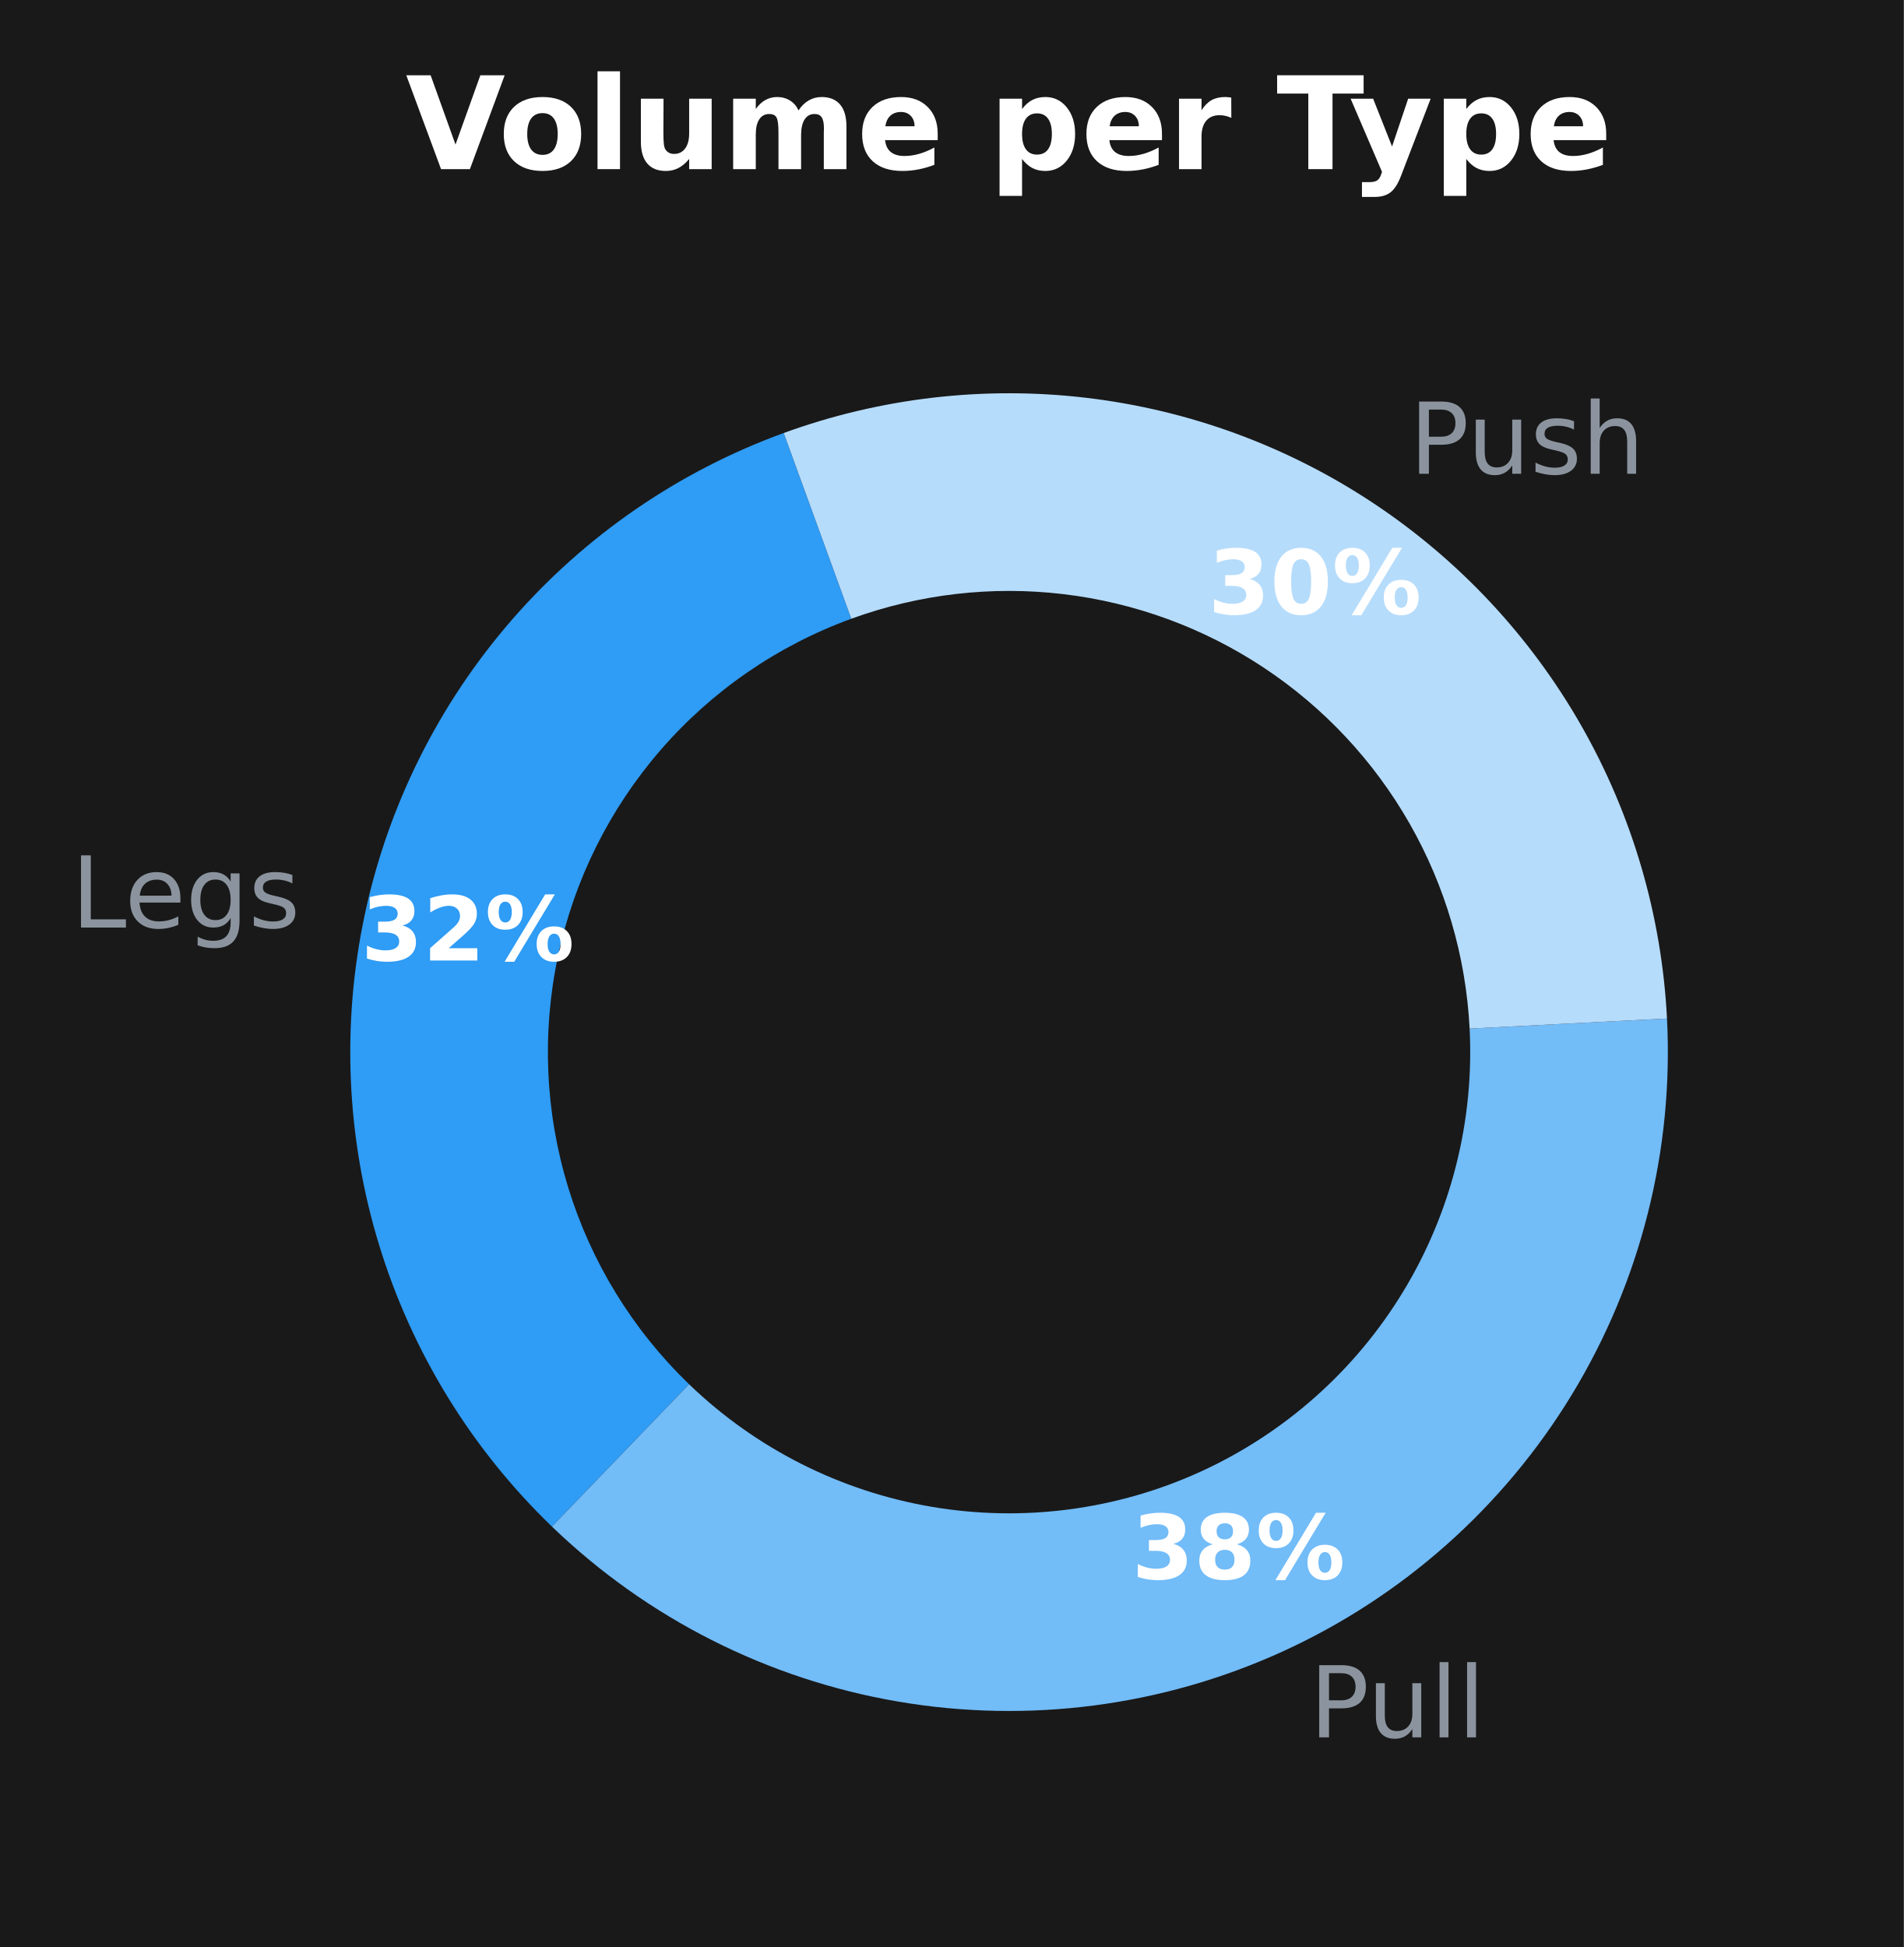
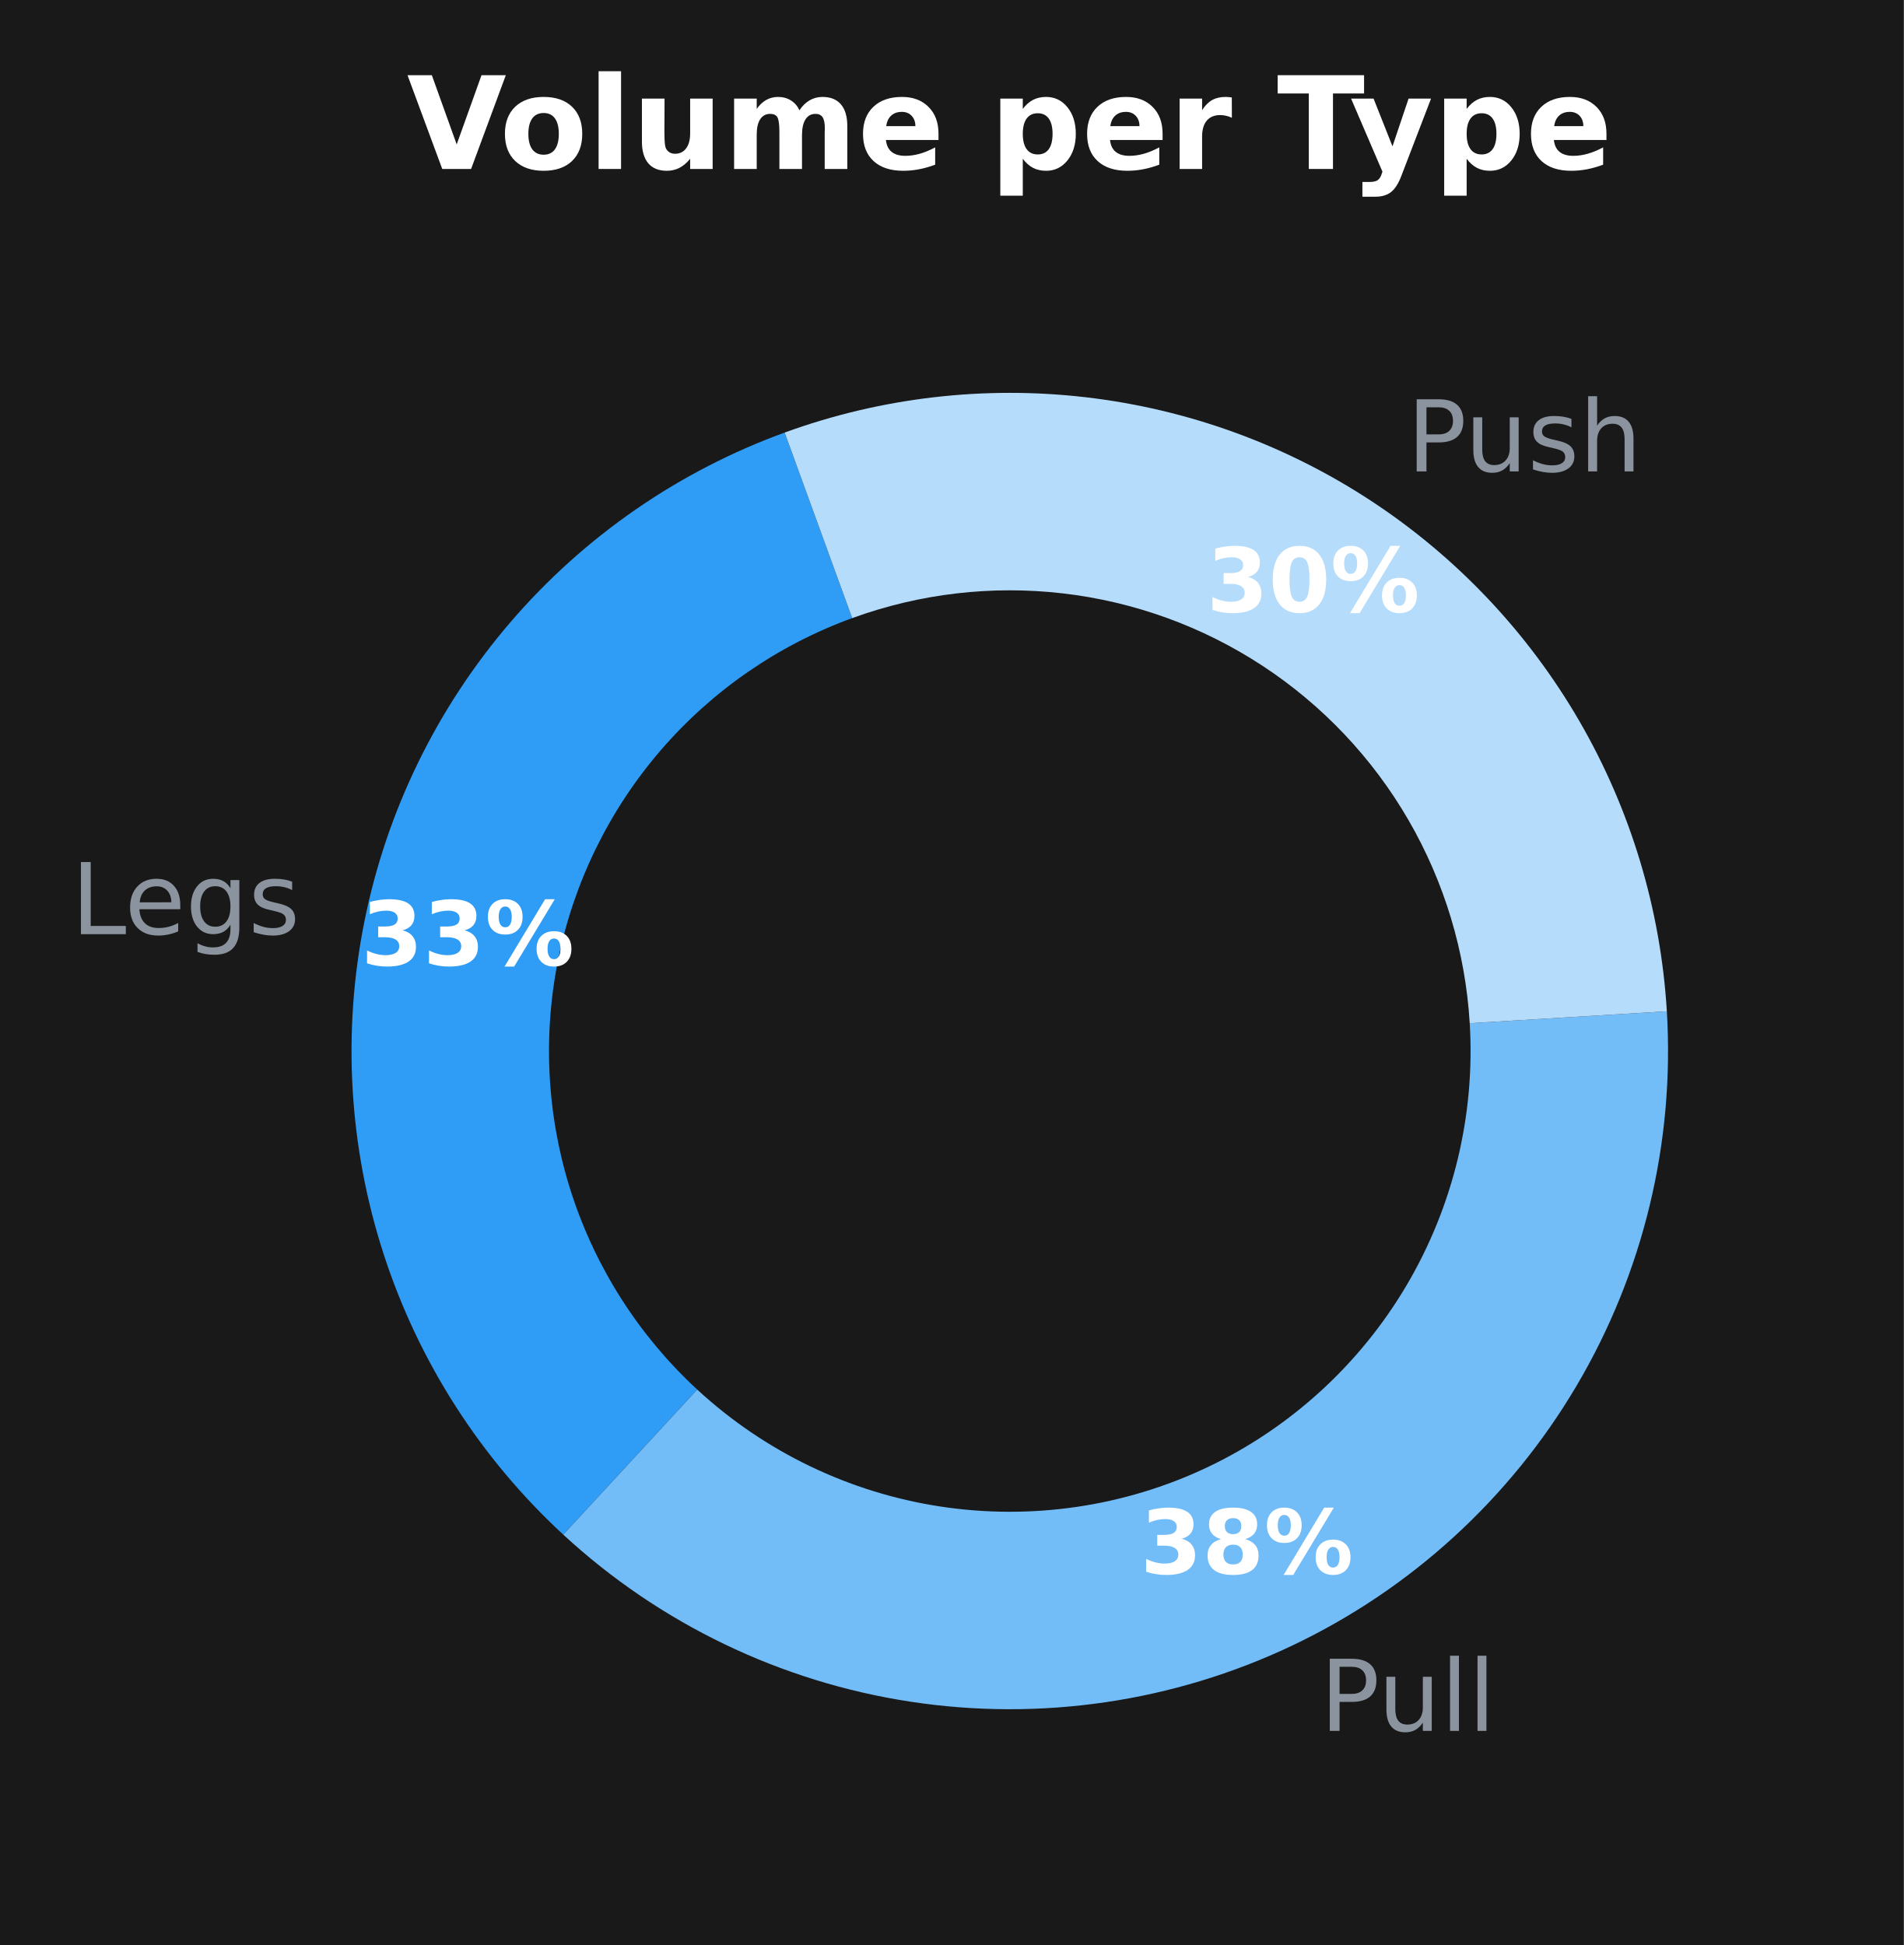
- <svg xmlns="http://www.w3.org/2000/svg" xmlns:xlink="http://www.w3.org/1999/xlink" width="192.258pt" height="196.598pt" viewBox="0 0 192.258 196.598" version="1.1">
+ <svg xmlns="http://www.w3.org/2000/svg" xmlns:xlink="http://www.w3.org/1999/xlink" width="192.416pt" height="196.598pt" viewBox="0 0 192.416 196.598" version="1.1">
  <defs>
    <style type="text/css">*{stroke-linejoin: round; stroke-linecap: butt}</style>
  </defs>
  <g id="figure_1">
    <g id="patch_1">
-       <path d="M 0 196.598  L 192.258 196.598  L 192.258 0  L 0 0  z " style="fill: #191919" />
+       <path d="M 0 196.598  L 192.416 196.598  L 192.416 0  L 0 0  z " style="fill: #191919" />
    </g>
    <g id="axes_1">
      <g id="patch_2">
-         <path d="M 79.144 43.722  C 68.535 47.584 59.081 54.083 51.676 62.606  C 44.272 71.128 39.157 81.397 36.816 92.442  C 34.475 103.487 34.983 114.948 38.293 125.742  C 41.603 136.536 47.606 146.312 55.737 154.145  L 69.585 139.773  C 63.894 134.289 59.691 127.446 57.374 119.891  C 55.058 112.335 54.702 104.312 56.341 96.581  C 57.979 88.85 61.56 81.661 66.743 75.695  C 71.926 69.729 78.544 65.18 85.97 62.477  z " style="fill: #2f9cf5" />
+         <path d="M 79.302 43.722  C 68.58 47.625 59.04 54.221 51.602 62.874  C 44.165 71.527 39.077 81.95 36.83 93.137  C 34.583 104.324 35.252 115.903 38.771 126.757  C 42.29 137.611 48.543 147.379 56.927 155.119  L 70.466 140.455  C 64.597 135.037 60.22 128.199 57.756 120.601  C 55.293 113.003 54.825 104.898 56.398 97.067  C 57.971 89.237 61.532 81.941 66.738 75.883  C 71.944 69.826 78.622 65.209 86.128 62.477  z " style="fill: #2f9cf5" />
      </g>
      <g id="patch_3">
-         <path d="M 55.737 154.145  C 65.343 163.402 77.516 169.558 90.665 171.811  C 103.814 174.063 117.341 172.309 129.481 166.778  C 141.621 161.247 151.821 152.19 158.75 140.79  C 165.678 129.39 169.02 116.164 168.339 102.841  L 148.407 103.86  C 148.883 113.187 146.544 122.444 141.694 130.424  C 136.844 138.404 129.704 144.744 121.206 148.616  C 112.708 152.488 103.239 153.716 94.035 152.139  C 84.83 150.562 76.31 146.253 69.585 139.773  z " style="fill: #72bcf8" />
+         <path d="M 56.927 155.119  C 66.679 164.123 78.906 170.005 92.027 172.006  C 105.148 174.007 118.573 172.036 130.565 166.348  C 142.558 160.66 152.578 151.511 159.33 140.085  C 166.083 128.658 169.264 115.468 168.462 102.219  L 148.54 103.425  C 149.101 112.699 146.875 121.932 142.148 129.931  C 137.421 137.929 130.407 144.333 122.012 148.315  C 113.618 152.296 104.221 153.676 95.036 152.275  C 85.851 150.875 77.292 146.757 70.466 140.455  z " style="fill: #72bcf8" />
      </g>
      <g id="patch_4">
-         <path d="M 168.339 102.841  C 167.808 92.447 164.845 82.322 159.689 73.281  C 154.533 64.241 147.328 56.535 138.653 50.785  C 129.978 45.035 120.073 41.4 109.739 40.174  C 99.404 38.947 88.924 40.163 79.144 43.722  L 85.97 62.477  C 92.816 59.985 100.152 59.134 107.386 59.993  C 114.621 60.852 121.554 63.396 127.626 67.421  C 133.699 71.446 138.743 76.84 142.352 83.168  C 145.961 89.497 148.035 96.585 148.407 103.86  z " style="fill: #b6dcfb" />
+         <path d="M 168.462 102.219  C 167.837 91.883 164.807 81.835 159.614 72.876  C 154.421 63.917 147.208 56.293 138.55 50.613  C 129.893 44.933 120.027 41.352 109.742 40.155  C 99.456 38.959 89.032 40.181 79.302 43.722  L 86.128 62.477  C 92.939 59.998 100.236 59.143 107.436 59.98  C 114.636 60.818 121.542 63.324 127.602 67.301  C 133.662 71.277 138.712 76.614 142.346 82.885  C 145.981 89.156 148.102 96.19 148.54 103.425  z " style="fill: #b6dcfb" />
      </g>
      <g id="matplotlib.axis_1" />
      <g id="matplotlib.axis_2" />
      <g id="text_1">
-         <g style="fill: #8b949e" transform="translate(7.2 93.66006) scale(0.1 -0.1)">
+         <g style="fill: #8b949e" transform="translate(7.2 94.42471) scale(0.1 -0.1)">
          <defs>
            <path id="DejaVuSans-2f" d="M 628 4666  L 1259 4666  L 1259 531  L 3531 531  L 3531 0  L 628 0  L 628 4666  z " transform="scale(0.015625)" />
            <path id="DejaVuSans-48" d="M 3597 1894  L 3597 1613  L 953 1613  Q 991 1019 1311 708  Q 1631 397 2203 397  Q 2534 397 2845 478  Q 3156 559 3463 722  L 3463 178  Q 3153 47 2828 -22  Q 2503 -91 2169 -91  Q 1331 -91 842 396  Q 353 884 353 1716  Q 353 2575 817 3079  Q 1281 3584 2069 3584  Q 2775 3584 3186 3129  Q 3597 2675 3597 1894  z M 3022 2063  Q 3016 2534 2758 2815  Q 2500 3097 2075 3097  Q 1594 3097 1305 2825  Q 1016 2553 972 2059  L 3022 2063  z " transform="scale(0.015625)" />
            <path id="DejaVuSans-4a" d="M 2906 1791  Q 2906 2416 2648 2759  Q 2391 3103 1925 3103  Q 1463 3103 1205 2759  Q 947 2416 947 1791  Q 947 1169 1205 825  Q 1463 481 1925 481  Q 2391 481 2648 825  Q 2906 1169 2906 1791  z M 3481 434  Q 3481 -459 3084 -895  Q 2688 -1331 1869 -1331  Q 1566 -1331 1297 -1286  Q 1028 -1241 775 -1147  L 775 -588  Q 1028 -725 1275 -790  Q 1522 -856 1778 -856  Q 2344 -856 2625 -561  Q 2906 -266 2906 331  L 2906 616  Q 2728 306 2450 153  Q 2172 0 1784 0  Q 1141 0 747 490  Q 353 981 353 1791  Q 353 2603 747 3093  Q 1141 3584 1784 3584  Q 2172 3584 2450 3431  Q 2728 3278 2906 2969  L 2906 3500  L 3481 3500  L 3481 434  z " transform="scale(0.015625)" />
            <path id="DejaVuSans-56" d="M 2834 3397  L 2834 2853  Q 2591 2978 2328 3040  Q 2066 3103 1784 3103  Q 1356 3103 1142 2972  Q 928 2841 928 2578  Q 928 2378 1081 2264  Q 1234 2150 1697 2047  L 1894 2003  Q 2506 1872 2764 1633  Q 3022 1394 3022 966  Q 3022 478 2636 193  Q 2250 -91 1575 -91  Q 1294 -91 989 -36  Q 684 19 347 128  L 347 722  Q 666 556 975 473  Q 1284 391 1588 391  Q 1994 391 2212 530  Q 2431 669 2431 922  Q 2431 1156 2273 1281  Q 2116 1406 1581 1522  L 1381 1569  Q 847 1681 609 1914  Q 372 2147 372 2553  Q 372 3047 722 3315  Q 1072 3584 1716 3584  Q 2034 3584 2315 3537  Q 2597 3491 2834 3397  z " transform="scale(0.015625)" />
          </defs>
          <use xlink:href="#DejaVuSans-2f" />
          <use xlink:href="#DejaVuSans-48" transform="translate(53.96875 0)" />
          <use xlink:href="#DejaVuSans-4a" transform="translate(115.5 0)" />
          <use xlink:href="#DejaVuSans-56" transform="translate(178.9844 0)" />
        </g>
      </g>
      <g id="text_2">
-         <g style="fill: #8b949e" transform="translate(132.2396 175.4304) scale(0.1 -0.1)">
+         <g style="fill: #8b949e" transform="translate(133.4162 174.9567) scale(0.1 -0.1)">
          <defs>
            <path id="DejaVuSans-33" d="M 1259 4147  L 1259 2394  L 2053 2394  Q 2494 2394 2734 2622  Q 2975 2850 2975 3272  Q 2975 3691 2734 3919  Q 2494 4147 2053 4147  L 1259 4147  z M 628 4666  L 2053 4666  Q 2838 4666 3239 4311  Q 3641 3956 3641 3272  Q 3641 2581 3239 2228  Q 2838 1875 2053 1875  L 1259 1875  L 1259 0  L 628 0  L 628 4666  z " transform="scale(0.015625)" />
            <path id="DejaVuSans-58" d="M 544 1381  L 544 3500  L 1119 3500  L 1119 1403  Q 1119 906 1312 657  Q 1506 409 1894 409  Q 2359 409 2629 706  Q 2900 1003 2900 1516  L 2900 3500  L 3475 3500  L 3475 0  L 2900 0  L 2900 538  Q 2691 219 2414 64  Q 2138 -91 1772 -91  Q 1169 -91 856 284  Q 544 659 544 1381  z M 1991 3584  L 1991 3584  z " transform="scale(0.015625)" />
            <path id="DejaVuSans-4f" d="M 603 4863  L 1178 4863  L 1178 0  L 603 0  L 603 4863  z " transform="scale(0.015625)" />
          </defs>
          <use xlink:href="#DejaVuSans-33" />
          <use xlink:href="#DejaVuSans-58" transform="translate(58.54688 0)" />
          <use xlink:href="#DejaVuSans-4f" transform="translate(121.9219 0)" />
          <use xlink:href="#DejaVuSans-4f" transform="translate(149.7031 0)" />
        </g>
      </g>
      <g id="text_3">
-         <g style="fill: #8b949e" transform="translate(142.3281 47.83747) scale(0.1 -0.1)">
+         <g style="fill: #8b949e" transform="translate(142.1998 47.6488) scale(0.1 -0.1)">
          <defs>
            <path id="DejaVuSans-4b" d="M 3513 2113  L 3513 0  L 2938 0  L 2938 2094  Q 2938 2591 2744 2837  Q 2550 3084 2163 3084  Q 1697 3084 1428 2787  Q 1159 2491 1159 1978  L 1159 0  L 581 0  L 581 4863  L 1159 4863  L 1159 2956  Q 1366 3272 1645 3428  Q 1925 3584 2291 3584  Q 2894 3584 3203 3211  Q 3513 2838 3513 2113  z " transform="scale(0.015625)" />
          </defs>
          <use xlink:href="#DejaVuSans-33" />
          <use xlink:href="#DejaVuSans-58" transform="translate(58.54688 0)" />
          <use xlink:href="#DejaVuSans-56" transform="translate(121.9219 0)" />
          <use xlink:href="#DejaVuSans-4b" transform="translate(174.0156 0)" />
        </g>
      </g>
      <g id="text_4">
-         <g style="fill: #ffffff" transform="translate(36.45792 96.98725) scale(0.09 -0.09)">
+         <g style="fill: #ffffff" transform="translate(36.49522 97.57116) scale(0.09 -0.09)">
          <defs>
            <path id="DejaVuSans-Bold-16" d="M 2981 2516  Q 3453 2394 3698 2092  Q 3944 1791 3944 1325  Q 3944 631 3412 270  Q 2881 -91 1863 -91  Q 1503 -91 1142 -33  Q 781 25 428 141  L 428 1069  Q 766 900 1098 814  Q 1431 728 1753 728  Q 2231 728 2486 893  Q 2741 1059 2741 1369  Q 2741 1688 2480 1852  Q 2219 2016 1709 2016  L 1228 2016  L 1228 2791  L 1734 2791  Q 2188 2791 2409 2933  Q 2631 3075 2631 3366  Q 2631 3634 2415 3781  Q 2200 3928 1806 3928  Q 1516 3928 1219 3862  Q 922 3797 628 3669  L 628 4550  Q 984 4650 1334 4700  Q 1684 4750 2022 4750  Q 2931 4750 3382 4451  Q 3834 4153 3834 3553  Q 3834 3144 3618 2883  Q 3403 2622 2981 2516  z " transform="scale(0.015625)" />
-             <path id="DejaVuSans-Bold-15" d="M 1844 884  L 3897 884  L 3897 0  L 506 0  L 506 884  L 2209 2388  Q 2438 2594 2547 2791  Q 2656 2988 2656 3200  Q 2656 3528 2436 3728  Q 2216 3928 1850 3928  Q 1569 3928 1234 3808  Q 900 3688 519 3450  L 519 4475  Q 925 4609 1322 4679  Q 1719 4750 2100 4750  Q 2938 4750 3402 4381  Q 3866 4013 3866 3353  Q 3866 2972 3669 2642  Q 3472 2313 2841 1759  L 1844 884  z " transform="scale(0.015625)" />
            <path id="DejaVuSans-Bold-8" d="M 4959 1925  Q 4738 1925 4616 1733  Q 4494 1541 4494 1184  Q 4494 825 4614 633  Q 4734 441 4959 441  Q 5184 441 5303 633  Q 5422 825 5422 1184  Q 5422 1541 5301 1733  Q 5181 1925 4959 1925  z M 4959 2450  Q 5541 2450 5875 2112  Q 6209 1775 6209 1184  Q 6209 594 5875 251  Q 5541 -91 4959 -91  Q 4378 -91 4042 251  Q 3706 594 3706 1184  Q 3706 1772 4042 2111  Q 4378 2450 4959 2450  z M 2094 -91  L 1403 -91  L 4319 4750  L 5013 4750  L 2094 -91  z M 1453 4750  Q 2034 4750 2367 4411  Q 2700 4072 2700 3481  Q 2700 2891 2367 2550  Q 2034 2209 1453 2209  Q 872 2209 539 2550  Q 206 2891 206 3481  Q 206 4072 539 4411  Q 872 4750 1453 4750  z M 1453 4225  Q 1228 4225 1106 4031  Q 984 3838 984 3481  Q 984 3122 1106 2926  Q 1228 2731 1453 2731  Q 1678 2731 1798 2926  Q 1919 3122 1919 3481  Q 1919 3838 1797 4031  Q 1675 4225 1453 4225  z " transform="scale(0.015625)" />
          </defs>
          <use xlink:href="#DejaVuSans-Bold-16" />
-           <use xlink:href="#DejaVuSans-Bold-15" transform="translate(69.57812 0)" />
+           <use xlink:href="#DejaVuSans-Bold-16" transform="translate(69.57812 0)" />
          <use xlink:href="#DejaVuSans-Bold-8" transform="translate(139.1562 0)" />
        </g>
      </g>
      <g id="text_5">
-         <g style="fill: #ffffff" transform="translate(114.2967 159.4297) scale(0.09 -0.09)">
+         <g style="fill: #ffffff" transform="translate(115.2325 159.068) scale(0.09 -0.09)">
          <defs>
            <path id="DejaVuSans-Bold-1b" d="M 2228 2088  Q 1891 2088 1709 1903  Q 1528 1719 1528 1375  Q 1528 1031 1709 848  Q 1891 666 2228 666  Q 2563 666 2741 848  Q 2919 1031 2919 1375  Q 2919 1722 2741 1905  Q 2563 2088 2228 2088  z M 1350 2484  Q 925 2613 709 2878  Q 494 3144 494 3541  Q 494 4131 934 4440  Q 1375 4750 2228 4750  Q 3075 4750 3515 4442  Q 3956 4134 3956 3541  Q 3956 3144 3739 2878  Q 3522 2613 3097 2484  Q 3572 2353 3814 2058  Q 4056 1763 4056 1313  Q 4056 619 3595 264  Q 3134 -91 2228 -91  Q 1319 -91 855 264  Q 391 619 391 1313  Q 391 1763 633 2058  Q 875 2353 1350 2484  z M 1631 3419  Q 1631 3141 1786 2991  Q 1941 2841 2228 2841  Q 2509 2841 2662 2991  Q 2816 3141 2816 3419  Q 2816 3697 2662 3845  Q 2509 3994 2228 3994  Q 1941 3994 1786 3844  Q 1631 3694 1631 3419  z " transform="scale(0.015625)" />
          </defs>
          <use xlink:href="#DejaVuSans-Bold-16" />
          <use xlink:href="#DejaVuSans-Bold-1b" transform="translate(69.57812 0)" />
          <use xlink:href="#DejaVuSans-Bold-8" transform="translate(139.1562 0)" />
        </g>
      </g>
      <g id="text_6">
-         <g style="fill: #ffffff" transform="translate(122.0007 61.99515) scale(0.09 -0.09)">
+         <g style="fill: #ffffff" transform="translate(121.94 61.85108) scale(0.09 -0.09)">
          <defs>
            <path id="DejaVuSans-Bold-13" d="M 2944 2338  Q 2944 3213 2780 3570  Q 2616 3928 2228 3928  Q 1841 3928 1675 3570  Q 1509 3213 1509 2338  Q 1509 1453 1675 1090  Q 1841 728 2228 728  Q 2613 728 2778 1090  Q 2944 1453 2944 2338  z M 4147 2328  Q 4147 1169 3647 539  Q 3147 -91 2228 -91  Q 1306 -91 806 539  Q 306 1169 306 2328  Q 306 3491 806 4120  Q 1306 4750 2228 4750  Q 3147 4750 3647 4120  Q 4147 3491 4147 2328  z " transform="scale(0.015625)" />
          </defs>
          <use xlink:href="#DejaVuSans-Bold-16" />
          <use xlink:href="#DejaVuSans-Bold-13" transform="translate(69.57812 0)" />
          <use xlink:href="#DejaVuSans-Bold-8" transform="translate(139.1562 0)" />
        </g>
      </g>
      <g id="text_7">
-         <g style="fill: #ffffff" transform="translate(40.96542 17.07797) scale(0.13 -0.13)">
+         <g style="fill: #ffffff" transform="translate(41.12325 17.07797) scale(0.13 -0.13)">
          <defs>
            <path id="DejaVuSans-Bold-39" d="M 31 4666  L 1241 4666  L 2478 1222  L 3713 4666  L 4922 4666  L 3194 0  L 1759 0  L 31 4666  z " transform="scale(0.015625)" />
            <path id="DejaVuSans-Bold-52" d="M 2203 2784  Q 1831 2784 1636 2517  Q 1441 2250 1441 1747  Q 1441 1244 1636 976  Q 1831 709 2203 709  Q 2569 709 2762 976  Q 2956 1244 2956 1747  Q 2956 2250 2762 2517  Q 2569 2784 2203 2784  z M 2203 3584  Q 3106 3584 3614 3096  Q 4122 2609 4122 1747  Q 4122 884 3614 396  Q 3106 -91 2203 -91  Q 1297 -91 786 396  Q 275 884 275 1747  Q 275 2609 786 3096  Q 1297 3584 2203 3584  z " transform="scale(0.015625)" />
            <path id="DejaVuSans-Bold-4f" d="M 538 4863  L 1656 4863  L 1656 0  L 538 0  L 538 4863  z " transform="scale(0.015625)" />
            <path id="DejaVuSans-Bold-58" d="M 500 1363  L 500 3500  L 1625 3500  L 1625 3150  Q 1625 2866 1622 2436  Q 1619 2006 1619 1863  Q 1619 1441 1641 1255  Q 1663 1069 1716 984  Q 1784 875 1895 815  Q 2006 756 2150 756  Q 2500 756 2700 1025  Q 2900 1294 2900 1772  L 2900 3500  L 4019 3500  L 4019 0  L 2900 0  L 2900 506  Q 2647 200 2364 54  Q 2081 -91 1741 -91  Q 1134 -91 817 281  Q 500 653 500 1363  z " transform="scale(0.015625)" />
            <path id="DejaVuSans-Bold-50" d="M 3781 2919  Q 3994 3244 4286 3414  Q 4578 3584 4928 3584  Q 5531 3584 5847 3212  Q 6163 2841 6163 2131  L 6163 0  L 5038 0  L 5038 1825  Q 5041 1866 5042 1909  Q 5044 1953 5044 2034  Q 5044 2406 4934 2573  Q 4825 2741 4581 2741  Q 4263 2741 4089 2478  Q 3916 2216 3909 1719  L 3909 0  L 2784 0  L 2784 1825  Q 2784 2406 2684 2573  Q 2584 2741 2328 2741  Q 2006 2741 1831 2477  Q 1656 2213 1656 1722  L 1656 0  L 531 0  L 531 3500  L 1656 3500  L 1656 2988  Q 1863 3284 2130 3434  Q 2397 3584 2719 3584  Q 3081 3584 3359 3409  Q 3638 3234 3781 2919  z " transform="scale(0.015625)" />
            <path id="DejaVuSans-Bold-48" d="M 4031 1759  L 4031 1441  L 1416 1441  Q 1456 1047 1700 850  Q 1944 653 2381 653  Q 2734 653 3104 758  Q 3475 863 3866 1075  L 3866 213  Q 3469 63 3072 -14  Q 2675 -91 2278 -91  Q 1328 -91 801 392  Q 275 875 275 1747  Q 275 2603 792 3093  Q 1309 3584 2216 3584  Q 3041 3584 3536 3087  Q 4031 2591 4031 1759  z M 2881 2131  Q 2881 2450 2695 2645  Q 2509 2841 2209 2841  Q 1884 2841 1681 2658  Q 1478 2475 1428 2131  L 2881 2131  z " transform="scale(0.015625)" />
            <path id="DejaVuSans-Bold-3" transform="scale(0.015625)" />
            <path id="DejaVuSans-Bold-53" d="M 1656 506  L 1656 -1331  L 538 -1331  L 538 3500  L 1656 3500  L 1656 2988  Q 1888 3294 2169 3439  Q 2450 3584 2816 3584  Q 3463 3584 3878 3070  Q 4294 2556 4294 1747  Q 4294 938 3878 423  Q 3463 -91 2816 -91  Q 2450 -91 2169 54  Q 1888 200 1656 506  z M 2400 2772  Q 2041 2772 1848 2508  Q 1656 2244 1656 1747  Q 1656 1250 1848 986  Q 2041 722 2400 722  Q 2759 722 2948 984  Q 3138 1247 3138 1747  Q 3138 2247 2948 2509  Q 2759 2772 2400 2772  z " transform="scale(0.015625)" />
            <path id="DejaVuSans-Bold-55" d="M 3138 2547  Q 2991 2616 2845 2648  Q 2700 2681 2553 2681  Q 2122 2681 1889 2404  Q 1656 2128 1656 1613  L 1656 0  L 538 0  L 538 3500  L 1656 3500  L 1656 2925  Q 1872 3269 2151 3426  Q 2431 3584 2822 3584  Q 2878 3584 2943 3579  Q 3009 3575 3134 3559  L 3138 2547  z " transform="scale(0.015625)" />
            <path id="DejaVuSans-Bold-37" d="M 31 4666  L 4331 4666  L 4331 3756  L 2784 3756  L 2784 0  L 1581 0  L 1581 3756  L 31 3756  L 31 4666  z " transform="scale(0.015625)" />
            <path id="DejaVuSans-Bold-5c" d="M 78 3500  L 1197 3500  L 2138 1125  L 2938 3500  L 4056 3500  L 2584 -331  Q 2363 -916 2067 -1148  Q 1772 -1381 1288 -1381  L 641 -1381  L 641 -647  L 991 -647  Q 1275 -647 1404 -556  Q 1534 -466 1606 -231  L 1638 -134  L 78 3500  z " transform="scale(0.015625)" />
          </defs>
          <use xlink:href="#DejaVuSans-Bold-39" />
          <use xlink:href="#DejaVuSans-Bold-52" transform="translate(71.92188 0)" />
          <use xlink:href="#DejaVuSans-Bold-4f" transform="translate(140.625 0)" />
          <use xlink:href="#DejaVuSans-Bold-58" transform="translate(174.9062 0)" />
          <use xlink:href="#DejaVuSans-Bold-50" transform="translate(246.0938 0)" />
          <use xlink:href="#DejaVuSans-Bold-48" transform="translate(350.2969 0)" />
          <use xlink:href="#DejaVuSans-Bold-3" transform="translate(418.125 0)" />
          <use xlink:href="#DejaVuSans-Bold-53" transform="translate(452.9375 0)" />
          <use xlink:href="#DejaVuSans-Bold-48" transform="translate(524.5156 0)" />
          <use xlink:href="#DejaVuSans-Bold-55" transform="translate(592.3438 0)" />
          <use xlink:href="#DejaVuSans-Bold-3" transform="translate(641.6562 0)" />
          <use xlink:href="#DejaVuSans-Bold-37" transform="translate(676.4688 0)" />
          <use xlink:href="#DejaVuSans-Bold-5c" transform="translate(732.8281 0)" />
          <use xlink:href="#DejaVuSans-Bold-53" transform="translate(798.0156 0)" />
          <use xlink:href="#DejaVuSans-Bold-48" transform="translate(869.5938 0)" />
        </g>
      </g>
    </g>
  </g>
</svg>
